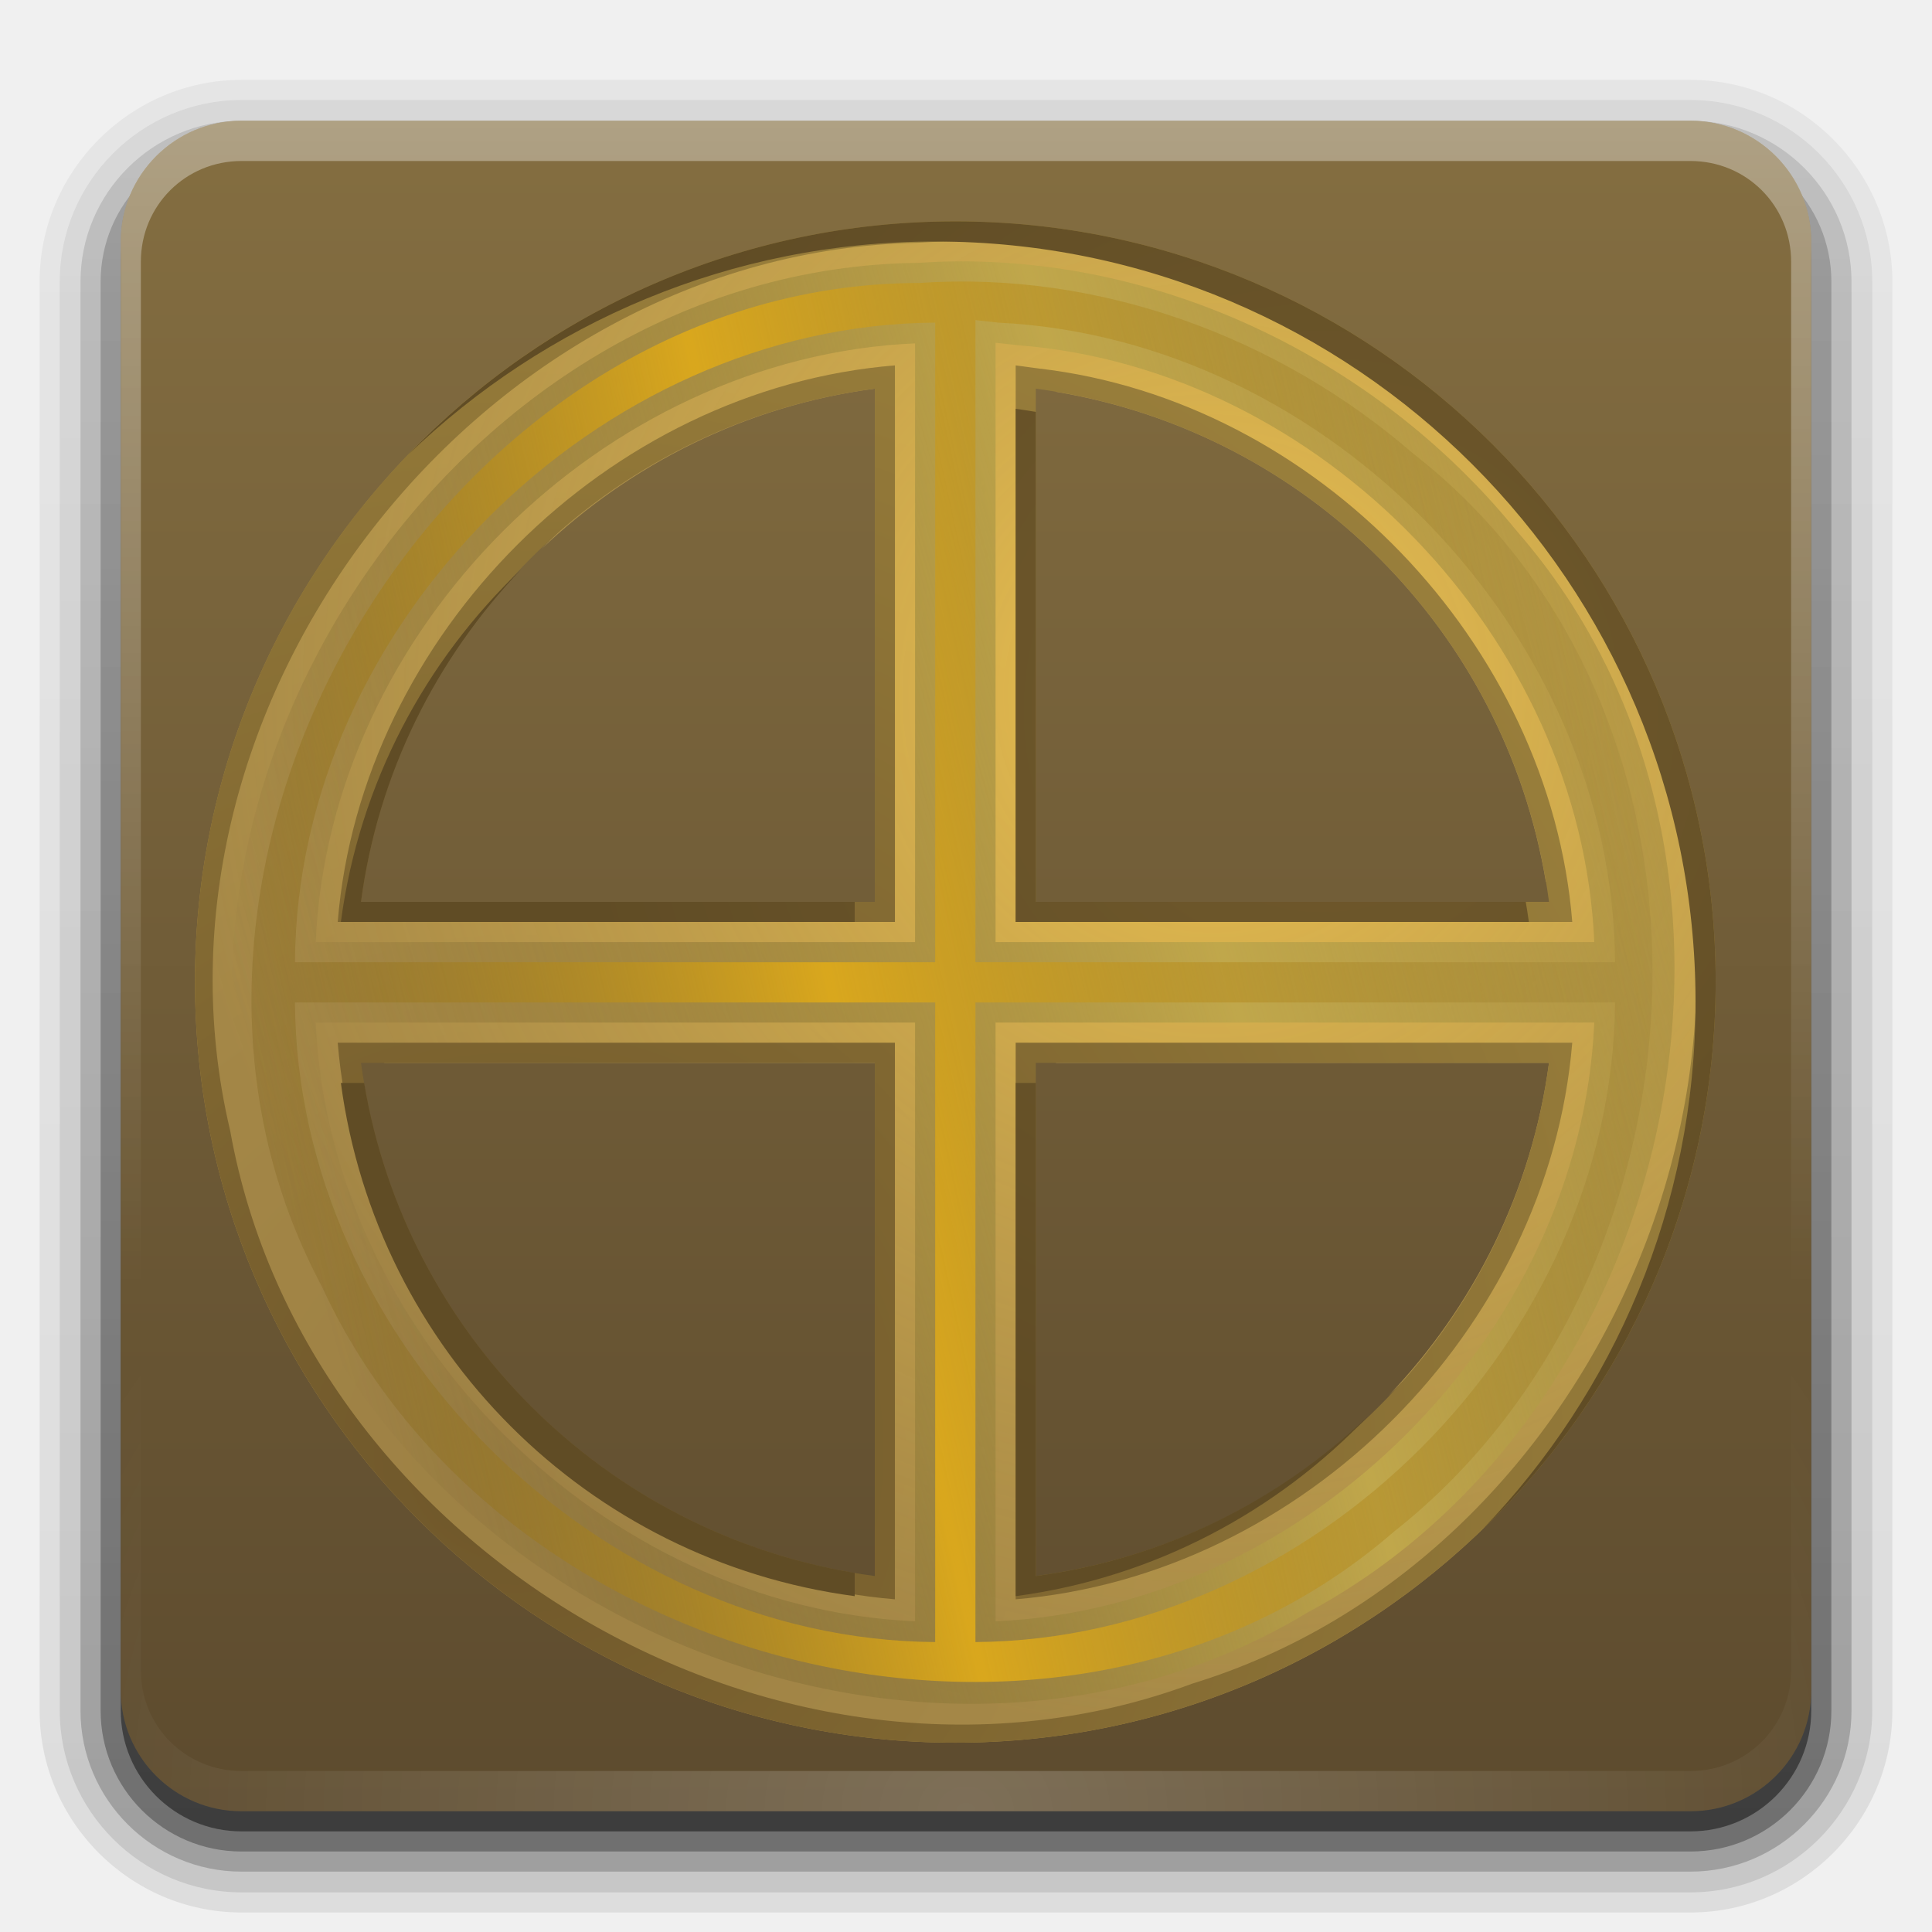
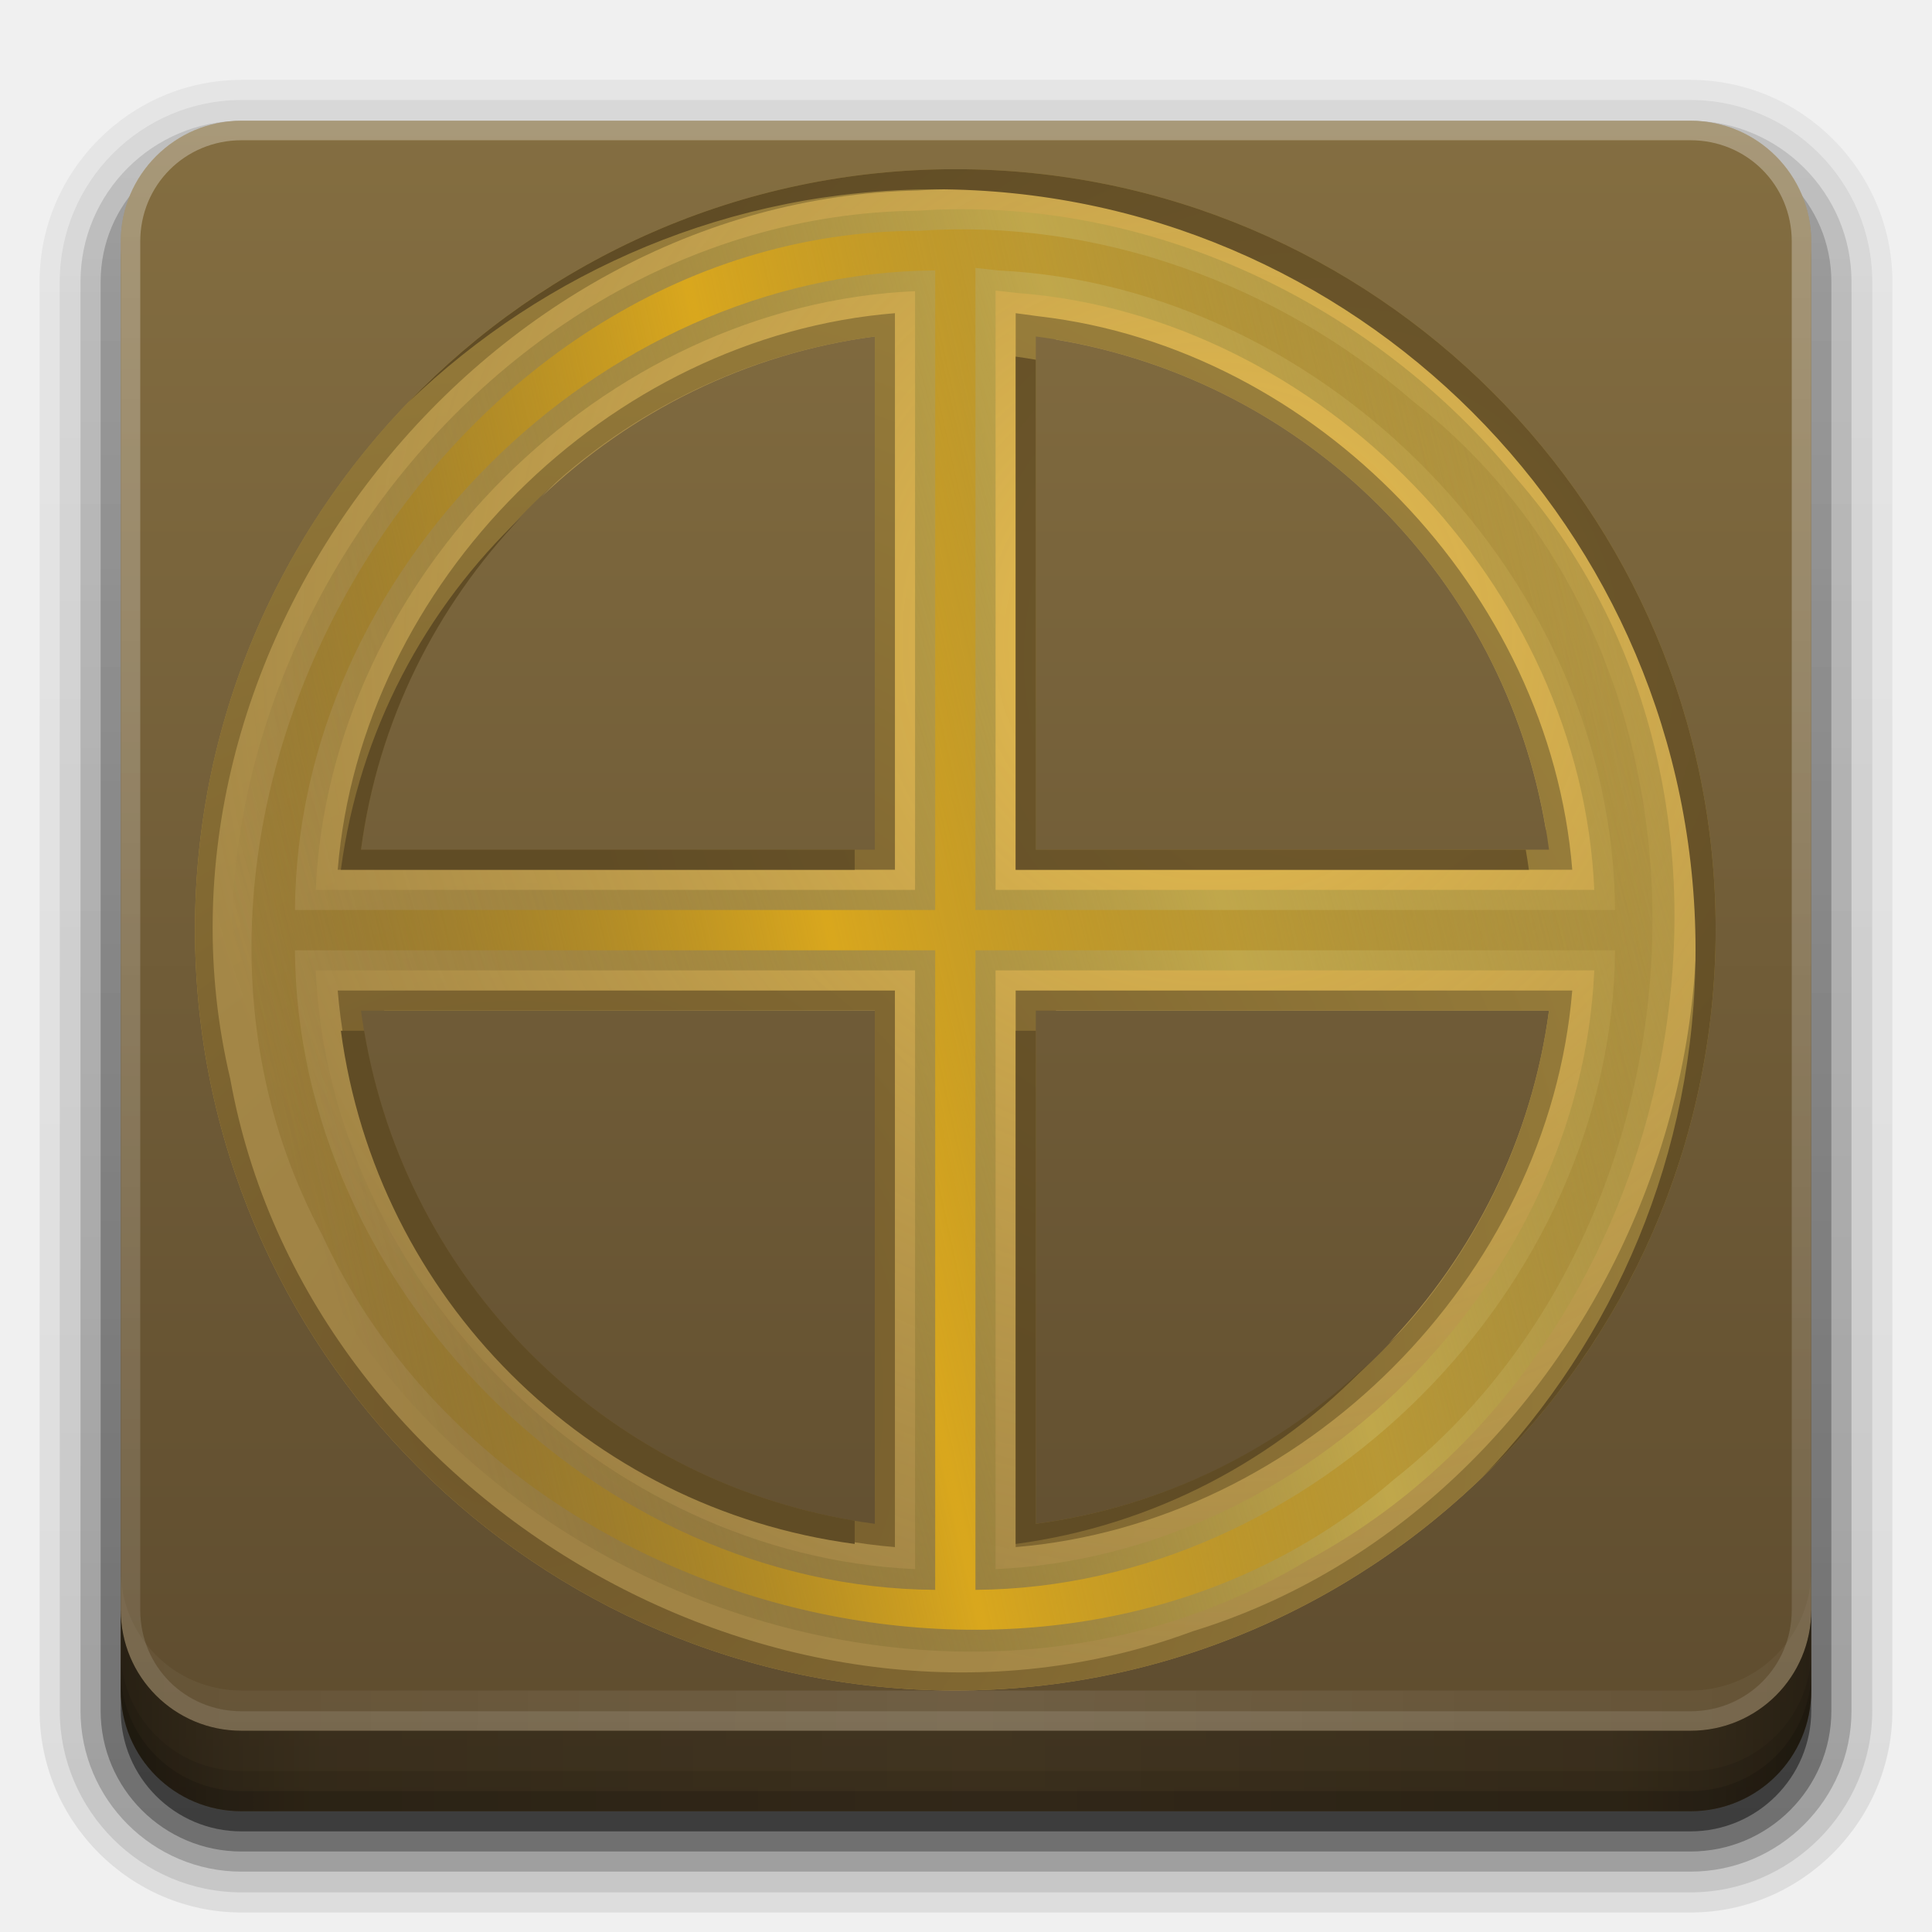
<svg xmlns="http://www.w3.org/2000/svg" xmlns:xlink="http://www.w3.org/1999/xlink" version="1.0" width="96" height="96" id="svg2408">
  <defs id="defs2410">
    <linearGradient id="linearGradient3927">
      <stop id="stop3929" offset="0" style="stop-color:#554321;stop-opacity:0;" />
      <stop style="stop-color:#d9a71d;stop-opacity:1;" offset="0.465" id="stop3931" />
      <stop id="stop3933" offset="1" style="stop-color:#7e6931;stop-opacity:0;" />
    </linearGradient>
    <linearGradient id="linearGradient3897">
      <stop style="stop-color:#ebc04e;stop-opacity:1;" offset="0" id="stop3899" />
      <stop style="stop-color:#bd9d55;stop-opacity:0.6;" offset="1" id="stop3901" />
    </linearGradient>
    <linearGradient id="linearGradient3889">
      <stop style="stop-color:#554521;stop-opacity:0;" offset="0" id="stop3891" />
      <stop id="stop3923" offset="0.5" style="stop-color:#c0a74b;stop-opacity:1;" />
      <stop style="stop-color:#7e6931;stop-opacity:0;" offset="1" id="stop3893" />
    </linearGradient>
    <linearGradient id="linearGradient3869">
      <stop style="stop-color:#715a2c;stop-opacity:1;" offset="0" id="stop3871" />
      <stop style="stop-color:#604c25;stop-opacity:1;" offset="1" id="stop3873" />
    </linearGradient>
    <linearGradient id="linearGradient3861">
      <stop style="stop-color:#c8ae71;stop-opacity:1;" offset="0" id="stop3863" />
      <stop style="stop-color:#a78841;stop-opacity:1;" offset="1" id="stop3865" />
    </linearGradient>
    <linearGradient id="linearGradient3855">
      <stop offset="0" style="stop-color:#5d4b2e;stop-opacity:1;" id="stop3857" />
      <stop offset="1" style="stop-color:#846e41;stop-opacity:1;" id="stop3859" />
    </linearGradient>
    <linearGradient id="linearGradient3847">
      <stop style="stop-color:#6e562a;stop-opacity:1;" offset="0" id="stop3849" />
      <stop style="stop-color:#a3883f;stop-opacity:1;" offset="1" id="stop3851" />
    </linearGradient>
    <linearGradient id="linearGradient4085">
      <stop id="stop4087" style="stop-color:#782121;stop-opacity:1" offset="0" />
      <stop id="stop4089" style="stop-color:#782121;stop-opacity:0" offset="1" />
    </linearGradient>
    <linearGradient id="linearGradient3694">
      <stop id="stop3696" style="stop-color:#e6e6e6;stop-opacity:1" offset="0" />
      <stop id="stop3698" style="stop-color:#f5f5f5;stop-opacity:1" offset="1" />
    </linearGradient>
    <linearGradient id="linearGradient3688">
      <stop id="stop3690" style="stop-color:#a5a5a5;stop-opacity:1;" offset="0" />
      <stop id="stop3692" style="stop-color:#cccccc;stop-opacity:1;" offset="1" />
    </linearGradient>
    <linearGradient x1="45.448" y1="92.54" x2="45.448" y2="7.017" id="ButtonShadow" gradientUnits="userSpaceOnUse" gradientTransform="scale(1.005865,0.994169)">
      <stop id="stop3750" style="stop-color:#000000;stop-opacity:1" offset="0" />
      <stop id="stop3752" style="stop-color:#000000;stop-opacity:0.588" offset="1" />
    </linearGradient>
    <linearGradient id="linearGradient3737">
      <stop id="stop3739" style="stop-color:#ffffff;stop-opacity:1" offset="0" />
      <stop id="stop3741" style="stop-color:#ffffff;stop-opacity:0" offset="1" />
    </linearGradient>
    <filter color-interpolation-filters="sRGB" id="filter3174">
      <feGaussianBlur id="feGaussianBlur3176" stdDeviation="1.71" />
    </filter>
-     <linearGradient x1="36.357" y1="6" x2="36.357" y2="63.893" id="linearGradient3188" xlink:href="#linearGradient3737" gradientUnits="userSpaceOnUse" />
+     <linearGradient x1="36.357" y1="6" x2="36.357" y2="63.893" id="linearGradient3188" xlink:href="#linearGradient3737" gradientUnits="userSpaceOnUse" gradientTransform="translate(-59.75565,0.466841)" />
    <filter x="-0.192" y="-0.192" width="1.384" height="1.384" color-interpolation-filters="sRGB" id="filter3794">
      <feGaussianBlur id="feGaussianBlur3796" stdDeviation="5.28" />
    </filter>
    <linearGradient x1="48" y1="20.221" x2="48" y2="138.661" id="linearGradient3613" xlink:href="#linearGradient3737" gradientUnits="userSpaceOnUse" />
-     <radialGradient cx="48" cy="90.172" r="42" fx="48" fy="90.172" id="radialGradient3619" xlink:href="#linearGradient3737" gradientUnits="userSpaceOnUse" gradientTransform="matrix(1.157313,0,0,0.9959077,-7.551021,0.1971319)" />
+     <radialGradient cx="48" cy="90.172" r="42" fx="48" fy="90.172" id="radialGradient3619" xlink:href="#linearGradient3737" gradientUnits="userSpaceOnUse" gradientTransform="matrix(1.157313,0,0,0.9959077,-15.48732,2.998178)" />
    <clipPath id="clipPath3613">
      <rect width="84" height="84" rx="6" ry="6" x="6" y="6" id="rect3615" style="fill:#ffffff;fill-opacity:1;fill-rule:nonzero;stroke:none" />
    </clipPath>
    <linearGradient x1="48" y1="90" x2="48" y2="5.988" id="linearGradient3617" xlink:href="#linearGradient3855" gradientUnits="userSpaceOnUse" />
    <linearGradient x1="45.448" y1="92.54" x2="45.448" y2="7.017" id="ButtonShadow-0" gradientUnits="userSpaceOnUse" gradientTransform="matrix(1.005865,0,0,0.994169,100,0)">
      <stop id="stop3750-8" style="stop-color:#000000;stop-opacity:1" offset="0" />
      <stop id="stop3752-5" style="stop-color:#000000;stop-opacity:0.588" offset="1" />
    </linearGradient>
    <linearGradient x1="32.251" y1="6.132" x2="32.251" y2="90.239" id="linearGradient3780" xlink:href="#ButtonShadow-0" gradientUnits="userSpaceOnUse" gradientTransform="matrix(1.02381,0,0,1.011905,-1.142857,-98.07143)" />
    <linearGradient x1="32.251" y1="6.132" x2="32.251" y2="90.239" id="linearGradient3772" xlink:href="#ButtonShadow-0" gradientUnits="userSpaceOnUse" gradientTransform="matrix(1.02381,0,0,1.011905,-1.142857,-98.07143)" />
    <linearGradient x1="32.251" y1="6.132" x2="32.251" y2="90.239" id="linearGradient3725" xlink:href="#ButtonShadow-0" gradientUnits="userSpaceOnUse" gradientTransform="matrix(1.02381,0,0,1.011905,-1.142857,-98.07143)" />
    <linearGradient x1="32.251" y1="6.132" x2="32.251" y2="90.239" id="linearGradient3721" xlink:href="#ButtonShadow-0" gradientUnits="userSpaceOnUse" gradientTransform="translate(0,-97)" />
    <linearGradient x1="32.251" y1="6.132" x2="32.251" y2="90.239" id="linearGradient3026" xlink:href="#ButtonShadow-0" gradientUnits="userSpaceOnUse" gradientTransform="matrix(1.02381,0,0,1.011905,-1.142857,-98.07143)" />
    <linearGradient x1="-73.494" y1="72.699" x2="-50.244" y2="159.476" id="linearGradient4018" xlink:href="#linearGradient3694" gradientUnits="userSpaceOnUse" gradientTransform="matrix(0.591361,-0.1584473,-0.1584473,-0.591361,103.3541,108.2999)" />
    <linearGradient x1="-73.494" y1="72.699" x2="-50.244" y2="159.476" id="linearGradient4071" xlink:href="#linearGradient3694" gradientUnits="userSpaceOnUse" gradientTransform="matrix(0.591361,-0.1584473,-0.1584473,-0.591361,103.3541,109.2999)" />
    <linearGradient x1="58" y1="19" x2="58" y2="120" id="linearGradient4091" xlink:href="#linearGradient4085" gradientUnits="userSpaceOnUse" />
    <radialGradient xlink:href="#linearGradient3847" id="radialGradient3853" cx="25.562" cy="72.123" fx="25.562" fy="72.123" r="37.781" gradientTransform="matrix(2.058387,0,0,2.059238,-27.05465,-76.38529)" gradientUnits="userSpaceOnUse" />
    <radialGradient xlink:href="#linearGradient3861" id="radialGradient3867" cx="46.469" cy="49.797" fx="46.469" fy="49.797" r="37.781" gradientTransform="matrix(1,0,0,1.000414,0,-0.02059424)" gradientUnits="userSpaceOnUse" />
    <radialGradient xlink:href="#linearGradient3869" id="radialGradient3875" cx="66.711" cy="34.328" fx="66.711" fy="34.328" r="37.781" gradientTransform="matrix(1,0,0,1.000414,0,-0.01976711)" gradientUnits="userSpaceOnUse" />
    <radialGradient xlink:href="#linearGradient3847" id="radialGradient3879" gradientUnits="userSpaceOnUse" gradientTransform="matrix(2.058387,0,0,2.059238,-27.05465,-76.38529)" cx="25.562" cy="72.123" fx="25.562" fy="72.123" r="37.781" />
    <linearGradient xlink:href="#linearGradient3889" id="linearGradient3895" x1="11.516" y1="48.825" x2="103.267" y2="22.786" gradientUnits="userSpaceOnUse" />
    <radialGradient xlink:href="#linearGradient3897" id="radialGradient3903" cx="60.243" cy="34.464" fx="60.243" fy="34.464" r="36.872" gradientTransform="matrix(1.397622,0,0,1.396878,-23.95395,-13.67015)" gradientUnits="userSpaceOnUse" />
    <radialGradient xlink:href="#linearGradient3869" id="radialGradient3909" gradientUnits="userSpaceOnUse" gradientTransform="matrix(1,0,0,1.000414,0,-0.01976711)" cx="66.711" cy="34.328" fx="66.711" fy="34.328" r="37.781" />
    <radialGradient xlink:href="#linearGradient3869" id="radialGradient3912" gradientUnits="userSpaceOnUse" gradientTransform="matrix(1,0,0,1.000414,-1,0.9802329)" cx="66.711" cy="34.328" fx="66.711" fy="34.328" r="37.781" />
    <radialGradient xlink:href="#linearGradient3861" id="radialGradient3916" gradientUnits="userSpaceOnUse" gradientTransform="matrix(1,0,0,1.000414,1,-1.020594)" cx="46.469" cy="49.797" fx="46.469" fy="49.797" r="37.781" />
    <radialGradient xlink:href="#linearGradient3861" id="radialGradient3919" gradientUnits="userSpaceOnUse" gradientTransform="matrix(1,0,0,1.000414,1,-1.020594)" cx="46.469" cy="49.797" fx="46.469" fy="49.797" r="37.781" />
    <linearGradient xlink:href="#linearGradient3927" id="linearGradient3925" gradientUnits="userSpaceOnUse" x1="-1.49" y1="55.328" x2="74.892" y2="46.453" />
    <linearGradient xlink:href="#linearGradient3927" id="linearGradient3937" gradientUnits="userSpaceOnUse" x1="-1.49" y1="55.328" x2="89.03" y2="35.457" />
+     <linearGradient id="linearGradient4390" x1="48" x2="48" y1="88" y2="-40" gradientTransform="matrix(1,0,0,-1,0,92)" gradientUnits="userSpaceOnUse" xlink:href="#linearGradient3737" />
+     <linearGradient id="linearGradient4429" x1="48" x2="112.12" y1="82" y2="82.455" gradientUnits="userSpaceOnUse" spreadMethod="reflect" xlink:href="#linearGradient3737" />
+     <linearGradient id="linearGradient3228" x1="90" x2="48" y1="88" y2="88" gradientUnits="userSpaceOnUse" spreadMethod="reflect">
+       <stop id="stop3894" stop-opacity=".588" offset="0" />
+       <stop id="stop3896" stop-opacity=".471" offset=".118" />
+       <stop id="stop3898" stop-opacity=".392" offset=".238" />
+       <stop id="stop3900" stop-opacity=".314" offset="1" />
+     </linearGradient>
  </defs>
  <g id="layer2" style="display:none">
    <rect width="86" height="85" rx="6" ry="6" x="5" y="7" id="rect3745" style="opacity:0.9;fill:url(#ButtonShadow);fill-opacity:1;fill-rule:nonzero;stroke:none;filter:url(#filter3174)" />
  </g>
  <g id="layer3">
    <path d="m 12,-95.031 c -5.511,0 -10.031,4.52 -10.031,10.031 l 0,71 c 0,5.511 4.52,10.031 10.031,10.031 l 72,0 c 5.511,0 10.031,-4.52 10.031,-10.031 l 0,-71 c 0,-5.511 -4.52,-10.031 -10.031,-10.031 l -72,0 z" transform="scale(1,-1)" id="path3786" style="opacity:0.08;fill:url(#linearGradient3026);fill-opacity:1;fill-rule:nonzero;stroke:none;display:inline" />
    <path d="m 12,-94.031 c -4.972,0 -9.031,4.06 -9.031,9.031 l 0,71 c 0,4.972 4.06,9.031 9.031,9.031 l 72,0 c 4.972,0 9.031,-4.06 9.031,-9.031 l 0,-71 c 0,-4.972 -4.06,-9.031 -9.031,-9.031 l -72,0 z" transform="scale(1,-1)" id="path3778" style="opacity:0.1;fill:url(#linearGradient3780);fill-opacity:1;fill-rule:nonzero;stroke:none;display:inline" />
    <path d="m 12,-93 c -4.409,0 -8,3.591 -8,8 l 0,71 c 0,4.409 3.591,8 8,8 l 72,0 c 4.409,0 8,-3.591 8,-8 l 0,-71 c 0,-4.409 -3.591,-8 -8,-8 l -72,0 z" transform="scale(1,-1)" id="path3770" style="opacity:0.2;fill:url(#linearGradient3772);fill-opacity:1;fill-rule:nonzero;stroke:none;display:inline" />
    <rect width="86" height="85" rx="7" ry="7" x="5" y="-92" transform="scale(1,-1)" id="rect3723" style="opacity:0.3;fill:url(#linearGradient3725);fill-opacity:1;fill-rule:nonzero;stroke:none;display:inline" />
    <rect width="84" height="84" rx="6" ry="6" x="6" y="-91" transform="scale(1,-1)" id="rect3716" style="opacity:0.45;fill:url(#linearGradient3721);fill-opacity:1;fill-rule:nonzero;stroke:none;display:inline" />
  </g>
  <g id="layer1">
    <rect width="84" height="84" rx="6" ry="6" x="6" y="6" id="rect2419" style="fill:url(#linearGradient3617);fill-opacity:1.0;fill-rule:nonzero;stroke:none" />
-     <path d="M 12,6 C 8.676,6 6,8.676 6,12 l 0,2 0,68 0,2 c 0,0.335 0.041,0.651 0.094,0.969 0.049,0.296 0.097,0.597 0.188,0.875 0.01,0.03 0.021,0.064 0.031,0.094 0.099,0.288 0.235,0.547 0.375,0.812 0.145,0.274 0.316,0.536 0.5,0.781 0.184,0.246 0.374,0.473 0.594,0.688 0.44,0.428 0.943,0.815 1.5,1.094 0.279,0.14 0.573,0.247 0.875,0.344 -0.256,-0.1 -0.487,-0.236 -0.719,-0.375 -0.007,-0.004 -0.024,0.004 -0.031,0 -0.032,-0.019 -0.062,-0.043 -0.094,-0.062 -0.12,-0.077 -0.231,-0.164 -0.344,-0.25 -0.106,-0.081 -0.213,-0.161 -0.312,-0.25 C 8.478,88.557 8.309,88.373 8.156,88.188 8.049,88.057 7.938,87.922 7.844,87.781 7.819,87.743 7.805,87.695 7.781,87.656 7.716,87.553 7.651,87.452 7.594,87.344 7.493,87.149 7.388,86.928 7.312,86.719 7.305,86.697 7.289,86.678 7.281,86.656 7.249,86.564 7.245,86.469 7.219,86.375 7.188,86.268 7.148,86.172 7.125,86.062 7.052,85.721 7,85.364 7,85 L 7,83 7,15 7,13 C 7,10.218 9.218,8 12,8 l 2,0 68,0 2,0 c 2.782,0 5,2.218 5,5 l 0,2 0,68 0,2 c 0,0.364 -0.052,0.721 -0.125,1.062 -0.044,0.207 -0.088,0.398 -0.156,0.594 -0.008,0.022 -0.023,0.041 -0.031,0.062 -0.063,0.174 -0.138,0.367 -0.219,0.531 -0.042,0.083 -0.079,0.17 -0.125,0.25 -0.055,0.097 -0.127,0.188 -0.188,0.281 -0.094,0.141 -0.205,0.276 -0.312,0.406 -0.143,0.174 -0.303,0.347 -0.469,0.5 -0.011,0.01 -0.02,0.021 -0.031,0.031 -0.138,0.126 -0.285,0.234 -0.438,0.344 -0.103,0.073 -0.204,0.153 -0.312,0.219 -0.007,0.004 -0.024,-0.004 -0.031,0 -0.232,0.139 -0.463,0.275 -0.719,0.375 0.302,-0.097 0.596,-0.204 0.875,-0.344 0.557,-0.279 1.06,-0.666 1.5,-1.094 0.22,-0.214 0.409,-0.442 0.594,-0.688 0.184,-0.246 0.355,-0.508 0.5,-0.781 0.14,-0.265 0.276,-0.525 0.375,-0.812 0.01,-0.031 0.021,-0.063 0.031,-0.094 0.09,-0.278 0.139,-0.579 0.188,-0.875 C 89.959,84.651 90,84.335 90,84 l 0,-2 0,-68 0,-2 C 90,8.676 87.324,6 84,6 L 12,6 z" id="rect3728" style="opacity:0.35;fill:url(#linearGradient3188);fill-opacity:1;fill-rule:nonzero;stroke:none" />
-     <path d="M 12,90 C 8.676,90 6,87.324 6,84 L 6,82 6,14 6,12 c 0,-0.335 0.041,-0.651 0.094,-0.969 0.049,-0.296 0.097,-0.597 0.188,-0.875 C 6.291,10.126 6.302,10.093 6.312,10.062 6.411,9.775 6.547,9.515 6.688,9.25 6.832,8.976 7.003,8.714 7.188,8.469 7.372,8.223 7.561,7.995 7.781,7.781 8.221,7.353 8.724,6.967 9.281,6.688 9.56,6.548 9.855,6.441 10.156,6.344 9.9,6.444 9.67,6.58 9.438,6.719 c -0.007,0.004 -0.024,-0.004 -0.031,0 -0.032,0.019 -0.062,0.043 -0.094,0.062 -0.12,0.077 -0.231,0.164 -0.344,0.25 -0.106,0.081 -0.213,0.161 -0.312,0.25 C 8.478,7.443 8.309,7.627 8.156,7.812 8.049,7.943 7.938,8.078 7.844,8.219 7.819,8.257 7.805,8.305 7.781,8.344 7.716,8.447 7.651,8.548 7.594,8.656 7.493,8.851 7.388,9.072 7.312,9.281 7.305,9.303 7.289,9.322 7.281,9.344 7.249,9.436 7.245,9.531 7.219,9.625 7.188,9.732 7.148,9.828 7.125,9.938 7.052,10.279 7,10.636 7,11 l 0,2 0,68 0,2 c 0,2.782 2.218,5 5,5 l 2,0 68,0 2,0 c 2.782,0 5,-2.218 5,-5 l 0,-2 0,-68 0,-2 C 89,10.636 88.948,10.279 88.875,9.938 88.831,9.731 88.787,9.54 88.719,9.344 88.711,9.322 88.695,9.303 88.688,9.281 88.625,9.108 88.549,8.914 88.469,8.75 88.427,8.667 88.39,8.58 88.344,8.5 88.289,8.403 88.217,8.312 88.156,8.219 88.062,8.078 87.951,7.943 87.844,7.812 87.701,7.638 87.541,7.466 87.375,7.312 87.364,7.302 87.355,7.291 87.344,7.281 87.205,7.156 87.059,7.047 86.906,6.938 86.804,6.864 86.702,6.784 86.594,6.719 c -0.007,-0.004 -0.024,0.004 -0.031,0 -0.232,-0.139 -0.463,-0.275 -0.719,-0.375 0.302,0.097 0.596,0.204 0.875,0.344 0.557,0.279 1.06,0.666 1.5,1.094 0.22,0.214 0.409,0.442 0.594,0.688 0.184,0.246 0.355,0.508 0.5,0.781 0.14,0.265 0.276,0.525 0.375,0.812 0.01,0.031 0.021,0.063 0.031,0.094 0.09,0.278 0.139,0.579 0.188,0.875 C 89.959,11.349 90,11.665 90,12 l 0,2 0,68 0,2 c 0,3.324 -2.676,6 -6,6 l -72,0 z" id="path3615" style="opacity:0.2;fill:url(#radialGradient3619);fill-opacity:1;fill-rule:nonzero;stroke:none" />
-     <path style="font-size:medium;font-style:normal;font-variant:normal;font-weight:normal;font-stretch:normal;text-indent:0;text-align:start;text-decoration:none;line-height:normal;letter-spacing:normal;word-spacing:normal;text-transform:none;direction:ltr;block-progression:tb;writing-mode:lr-tb;text-anchor:start;baseline-shift:baseline;color:#000000;fill:url(#radialGradient3919);fill-opacity:1;stroke:none;stroke-width:7.048;marker:none;visibility:visible;display:inline;overflow:visible;enable-background:accumulate;font-family:Sans;-inkscape-font-specification:Sans" d="m 44.469,18.312 c -6.896,0.914 -13.008,4.2 -17.562,8.969 4.435,-4.222 10.159,-7.12 16.562,-7.969 l 0,24.5 1,0 0,-25.5 z m 8,0 0,1.156 C 64.955,21.56 74.729,31.327 76.812,43.812 l 1.156,0 c -1.762,-13.29 -12.21,-23.729 -25.5,-25.5 z m -31.188,3.281 C 14.143,28.472 9.688,38.116 9.688,48.781 c 0,20.822 16.959,37.812 37.781,37.812 10.665,0 20.309,-4.447 27.188,-11.594 -6.799,6.559 -16.03,10.594 -26.188,10.594 -20.822,0 -37.781,-16.99 -37.781,-37.812 0,-10.157 4.043,-19.389 10.594,-26.188 z M 18.938,51.812 c 0.045,0.332 0.101,0.671 0.156,1 l 24.375,0 0,24.344 c 0.329,0.055 0.668,0.112 1,0.156 l 0,-25.5 -25.531,0 z m 33.531,0 0,1 24.5,0 C 76.112,59.204 73.223,64.915 69,69.344 73.769,64.795 77.047,58.696 77.969,51.812 l -25.5,0 z" id="path3845" />
-     <path style="font-size:medium;font-style:normal;font-variant:normal;font-weight:normal;font-stretch:normal;text-indent:0;text-align:start;text-decoration:none;line-height:normal;letter-spacing:normal;word-spacing:normal;text-transform:none;direction:ltr;block-progression:tb;writing-mode:lr-tb;text-anchor:start;baseline-shift:baseline;color:#000000;fill:url(#radialGradient3853);fill-opacity:1;stroke:none;stroke-width:7.048;marker:none;visibility:visible;display:inline;overflow:visible;enable-background:accumulate;font-family:Sans;-inkscape-font-specification:Sans" d="M 47.469 11 C 26.647 11 9.688 27.959 9.688 48.781 C 9.688 69.603 26.647 86.594 47.469 86.594 C 68.291 86.594 85.25 69.603 85.25 48.781 C 85.25 27.959 68.291 11 47.469 11 z M 43.469 19.312 L 43.469 44.812 L 17.938 44.812 C 19.7 31.516 30.169 21.076 43.469 19.312 z M 51.469 19.312 C 64.759 21.084 75.207 31.523 76.969 44.812 L 51.469 44.812 L 51.469 19.312 z M 17.938 52.812 L 43.469 52.812 L 43.469 78.312 C 30.184 76.546 19.717 66.093 17.938 52.812 z M 51.469 52.812 L 76.969 52.812 C 75.19 66.087 64.745 76.539 51.469 78.312 L 51.469 52.812 z " id="path3809" />
-     <path style="font-size:medium;font-style:normal;font-variant:normal;font-weight:normal;font-stretch:normal;text-indent:0;text-align:start;text-decoration:none;line-height:normal;letter-spacing:normal;word-spacing:normal;text-transform:none;direction:ltr;block-progression:tb;writing-mode:lr-tb;text-anchor:start;baseline-shift:baseline;color:#000000;fill:url(#radialGradient3903);fill-opacity:1;stroke:none;stroke-width:7.048;marker:none;visibility:visible;display:inline;overflow:visible;enable-background:accumulate;font-family:Sans;-inkscape-font-specification:Sans" d="M 45.594,12.062 C 23.839,12.499 6.406,34.963 11.438,56.188 15.221,77.265 39.22,91.109 59.25,83.656 79.229,77.528 90.235,52.586 81,33.656 75,20.173 60.538,11.084 45.594,12.062 z m -1.125,7.25 c 0,8.833 0,17.667 0,26.5 -9.229,0 -18.458,0 -27.688,0 1.166,-14.287 13.429,-26.502 27.688,-27.656 l 0,1 0,0.156 z m 7.156,-1 c 13.789,1.592 25.381,13.683 26.5,27.5 -9.219,0 -18.438,0 -27.656,0 0,-9.219 0,-18.438 0,-27.656 l 0.991,0.134 0.165,0.022 z m -33.688,33.5 c 8.844,0 17.688,0 26.531,0 0,9.219 0,18.438 0,27.656 C 30.18,78.29 17.95,66.092 16.781,51.812 l 1,0 0.156,0 z m 33.531,0 c 8.885,0 17.771,0 26.656,0 -1.185,14.274 -13.386,26.471 -27.656,27.656 0,-9.219 0,-18.438 0,-27.656 l 1,0 z" id="path3877" />
-     <path style="font-size:medium;font-style:normal;font-variant:normal;font-weight:normal;font-stretch:normal;text-indent:0;text-align:start;text-decoration:none;line-height:normal;letter-spacing:normal;word-spacing:normal;text-transform:none;direction:ltr;block-progression:tb;writing-mode:lr-tb;text-anchor:start;baseline-shift:baseline;color:#000000;fill:url(#linearGradient3895);fill-opacity:1;stroke:none;stroke-width:7.048;marker:none;visibility:visible;display:inline;overflow:visible;enable-background:accumulate;font-family:Sans;-inkscape-font-specification:Sans" d="M 45.625,13.062 C 22.682,13.3 5.322,39.209 13.625,60.688 20.221,80.783 46.522,91.268 64.969,80.125 83.597,70.136 89.515,42.577 75.353,26.368 68.25,17.621 56.98,12.29 45.625,13.062 z m 4.969,4.094 c 15.015,1.165 27.969,14.537 28.625,29.656 -9.917,0 -19.833,0 -29.75,0 0,-9.927 0,-19.854 0,-29.781 l 0.994,0.11 0.131,0.015 z m -5.125,1 c 0,9.552 0,19.104 0,28.656 -9.927,0 -19.854,0 -29.781,0 0.676,-15.514 14.268,-29.075 29.781,-29.75 l 0,1 0,0.094 z M 16.781,50.812 c 9.562,0 19.125,0 28.688,0 0,9.917 0,19.833 0,29.75 C 29.948,79.877 16.381,66.357 15.688,50.812 l 1,0 0.094,0 z m 33.688,0 c 9.583,0 19.167,0 28.75,0 -0.685,15.504 -14.248,29.065 -29.75,29.75 0,-9.917 0,-19.833 0,-29.75 l 1,0 z" id="path3885" />
-     <path style="font-size:medium;font-style:normal;font-variant:normal;font-weight:normal;font-stretch:normal;text-indent:0;text-align:start;text-decoration:none;line-height:normal;letter-spacing:normal;word-spacing:normal;text-transform:none;direction:ltr;block-progression:tb;writing-mode:lr-tb;text-anchor:start;baseline-shift:baseline;color:#000000;fill:url(#linearGradient3937);fill-opacity:1;stroke:none;stroke-width:7.048;marker:none;visibility:visible;display:inline;overflow:visible;enable-background:accumulate;font-family:Sans;-inkscape-font-specification:Sans" d="M 45.688,14.062 C 21.895,14.067 4.827,43.095 16,63.938 24.864,83.183 52.93,90.302 69.281,76.094 85.472,63.32 86.934,35.587 70.25,22.562 63.528,16.727 54.578,13.447 45.688,14.062 z m 3.906,1.969 C 65.933,16.824 80.153,31.409 80.25,47.812 c -10.594,0 -21.188,0 -31.781,0 0,-10.635 0,-21.271 0,-31.906 l 0.994,0.11 0.131,0.015 z m -3.125,1.031 c 0,10.25 0,20.5 0,30.75 -10.604,0 -21.208,0 -31.812,0 0.097,-16.769 15.04,-31.679 31.812,-31.781 l 0,1 0,0.031 z m -30.781,32.75 c 10.26,0 20.521,0 30.781,0 0,10.594 0,21.188 0,31.781 C 29.681,81.481 14.76,66.586 14.656,49.812 l 1,0 0.031,0 z m 33.781,0 c 10.26,0 20.521,0 30.781,0 -0.119,16.78 -15.001,31.662 -31.781,31.781 0,-10.594 0,-21.188 0,-31.781 l 1,0 z" id="path3921" />
-     <path style="font-size:medium;font-style:normal;font-variant:normal;font-weight:normal;font-stretch:normal;text-indent:0;text-align:start;text-decoration:none;line-height:normal;letter-spacing:normal;word-spacing:normal;text-transform:none;direction:ltr;block-progression:tb;writing-mode:lr-tb;text-anchor:start;baseline-shift:baseline;color:#000000;fill:url(#radialGradient3912);fill-opacity:1;stroke:none;stroke-width:7.048;marker:none;visibility:visible;display:inline;overflow:visible;enable-background:accumulate;font-family:Sans;-inkscape-font-specification:Sans" d="M 47.469,11 C 36.804,11 27.16,15.455 20.281,22.594 27.08,16.043 36.311,12 46.469,12 67.291,12 84.25,28.959 84.25,49.781 84.25,59.939 80.207,69.194 73.656,76 80.795,69.114 85.25,59.446 85.25,48.781 85.25,27.959 68.291,11 47.469,11 z m 3,9.312 0,25.5 25.5,0 c -0.044,-0.333 -0.101,-0.671 -0.156,-1 l -24.344,0 0,-24.344 c -0.329,-0.055 -0.667,-0.112 -1,-0.156 z m -24.562,7.969 C 21.13,32.828 17.852,38.918 16.938,45.812 l 25.531,0 0,-1 -24.531,0 c 0.849,-6.402 3.739,-12.103 7.969,-16.531 z M 16.938,53.812 c 1.779,13.281 12.246,23.734 25.531,25.5 l 0,-1.156 C 29.986,76.069 20.194,66.291 18.094,53.812 l -1.156,0 z m 33.531,0 0,25.5 C 57.353,78.393 63.452,75.114 68,70.344 63.572,74.568 57.861,77.459 51.469,78.312 l 0,-24.5 -1,0 z" id="path3907" />
+     <g id="g948" transform="translate(0,-2.59375)">
+       <path id="path3845" d="m 44.469,18.312 c -6.896,0.914 -13.008,4.2 -17.562,8.969 4.435,-4.222 10.159,-7.12 16.562,-7.969 v 24.5 h 1 z m 8,0 v 1.156 C 64.955,21.56 74.729,31.327 76.812,43.812 h 1.156 c -1.762,-13.29 -12.21,-23.729 -25.5,-25.5 z m -31.188,3.281 C 14.143,28.472 9.688,38.116 9.688,48.781 c 0,20.822 16.959,37.812 37.781,37.812 10.665,0 20.309,-4.447 27.188,-11.594 -6.799,6.559 -16.03,10.594 -26.188,10.594 -20.822,0 -37.781,-16.99 -37.781,-37.812 0,-10.157 4.043,-19.389 10.594,-26.188 z M 18.938,51.812 c 0.045,0.332 0.101,0.671 0.156,1 h 24.375 v 24.344 c 0.329,0.055 0.668,0.112 1,0.156 v -25.5 z m 33.531,0 v 1 h 24.5 C 76.112,59.204 73.223,64.915 69,69.344 73.769,64.795 77.047,58.696 77.969,51.812 Z" style="color:#000000;font-style:normal;font-variant:normal;font-weight:normal;font-stretch:normal;font-size:medium;line-height:normal;font-family:Sans;-inkscape-font-specification:Sans;text-indent:0;text-align:start;text-decoration:none;text-decoration-line:none;letter-spacing:normal;word-spacing:normal;text-transform:none;writing-mode:lr-tb;direction:ltr;baseline-shift:baseline;text-anchor:start;display:inline;overflow:visible;visibility:visible;fill:url(#radialGradient3919);fill-opacity:1;stroke:none;stroke-width:7.048;marker:none;enable-background:accumulate" />
+       <path id="path3809" d="M 47.469,11 C 26.647,11 9.688,27.959 9.688,48.781 c 0,20.822 16.959,37.812 37.781,37.812 C 68.291,86.594 85.25,69.603 85.25,48.781 85.25,27.959 68.291,11 47.469,11 Z m -4,8.312 v 25.5 H 17.938 c 1.763,-13.296 12.232,-23.737 25.531,-25.5 z m 8,0 c 13.29,1.771 23.738,12.21 25.5,25.5 h -25.5 z m -33.531,33.5 h 25.531 v 25.5 C 30.184,76.546 19.717,66.093 17.938,52.812 Z m 33.531,0 h 25.5 c -1.779,13.274 -12.224,23.726 -25.5,25.5 z" style="color:#000000;font-style:normal;font-variant:normal;font-weight:normal;font-stretch:normal;font-size:medium;line-height:normal;font-family:Sans;-inkscape-font-specification:Sans;text-indent:0;text-align:start;text-decoration:none;text-decoration-line:none;letter-spacing:normal;word-spacing:normal;text-transform:none;writing-mode:lr-tb;direction:ltr;baseline-shift:baseline;text-anchor:start;display:inline;overflow:visible;visibility:visible;fill:url(#radialGradient3853);fill-opacity:1;stroke:none;stroke-width:7.048;marker:none;enable-background:accumulate" />
+       <path id="path3877" d="M 45.594,12.062 C 23.839,12.499 6.406,34.963 11.438,56.188 15.221,77.265 39.22,91.109 59.25,83.656 79.229,77.528 90.235,52.586 81,33.656 75,20.173 60.538,11.084 45.594,12.062 Z m -1.125,7.25 c 0,8.833 0,17.667 0,26.5 -9.229,0 -18.458,0 -27.688,0 1.166,-14.287 13.429,-26.502 27.688,-27.656 v 1 z m 7.156,-1 c 13.789,1.592 25.381,13.683 26.5,27.5 -9.219,0 -18.438,0 -27.656,0 0,-9.219 0,-18.438 0,-27.656 l 0.991,0.134 0.165,0.022 z m -33.688,33.5 c 8.844,0 17.688,0 26.531,0 0,9.219 0,18.438 0,27.656 C 30.18,78.29 17.95,66.092 16.781,51.812 h 1 z m 33.531,0 c 8.885,0 17.771,0 26.656,0 -1.185,14.274 -13.386,26.471 -27.656,27.656 0,-9.219 0,-18.438 0,-27.656 z" style="color:#000000;font-style:normal;font-variant:normal;font-weight:normal;font-stretch:normal;font-size:medium;line-height:normal;font-family:Sans;-inkscape-font-specification:Sans;text-indent:0;text-align:start;text-decoration:none;text-decoration-line:none;letter-spacing:normal;word-spacing:normal;text-transform:none;writing-mode:lr-tb;direction:ltr;baseline-shift:baseline;text-anchor:start;display:inline;overflow:visible;visibility:visible;fill:url(#radialGradient3903);fill-opacity:1;stroke:none;stroke-width:7.048;marker:none;enable-background:accumulate" />
+       <path id="path3885" d="M 45.625,13.062 C 22.682,13.3 5.322,39.209 13.625,60.688 20.221,80.783 46.522,91.268 64.969,80.125 83.597,70.136 89.515,42.577 75.353,26.368 68.25,17.621 56.98,12.29 45.625,13.062 Z m 4.969,4.094 c 15.015,1.165 27.969,14.537 28.625,29.656 -9.917,0 -19.833,0 -29.75,0 0,-9.927 0,-19.854 0,-29.781 l 0.994,0.11 0.131,0.015 z m -5.125,1 c 0,9.552 0,19.104 0,28.656 -9.927,0 -19.854,0 -29.781,0 0.676,-15.514 14.268,-29.075 29.781,-29.75 v 1 z M 16.781,50.812 c 9.562,0 19.125,0 28.688,0 0,9.917 0,19.833 0,29.75 C 29.948,79.877 16.381,66.357 15.688,50.812 h 1 z m 33.688,0 c 9.583,0 19.167,0 28.75,0 -0.685,15.504 -14.248,29.065 -29.75,29.75 0,-9.917 0,-19.833 0,-29.75 z" style="color:#000000;font-style:normal;font-variant:normal;font-weight:normal;font-stretch:normal;font-size:medium;line-height:normal;font-family:Sans;-inkscape-font-specification:Sans;text-indent:0;text-align:start;text-decoration:none;text-decoration-line:none;letter-spacing:normal;word-spacing:normal;text-transform:none;writing-mode:lr-tb;direction:ltr;baseline-shift:baseline;text-anchor:start;display:inline;overflow:visible;visibility:visible;fill:url(#linearGradient3895);fill-opacity:1;stroke:none;stroke-width:7.048;marker:none;enable-background:accumulate" />
+       <path id="path3921" d="M 45.688,14.062 C 21.895,14.067 4.827,43.095 16,63.938 24.864,83.183 52.93,90.302 69.281,76.094 85.472,63.32 86.934,35.587 70.25,22.562 63.528,16.727 54.578,13.447 45.688,14.062 Z m 3.906,1.969 C 65.933,16.824 80.153,31.409 80.25,47.812 c -10.594,0 -21.188,0 -31.781,0 0,-10.635 0,-21.271 0,-31.906 l 0.994,0.11 0.131,0.015 z m -3.125,1.031 c 0,10.25 0,20.5 0,30.75 -10.604,0 -21.208,0 -31.812,0 0.097,-16.769 15.04,-31.679 31.812,-31.781 v 1 z m -30.781,32.75 c 10.26,0 20.521,0 30.781,0 0,10.594 0,21.188 0,31.781 C 29.681,81.481 14.76,66.586 14.656,49.812 h 1 z m 33.781,0 c 10.26,0 20.521,0 30.781,0 -0.119,16.78 -15.001,31.662 -31.781,31.781 0,-10.594 0,-21.188 0,-31.781 z" style="color:#000000;font-style:normal;font-variant:normal;font-weight:normal;font-stretch:normal;font-size:medium;line-height:normal;font-family:Sans;-inkscape-font-specification:Sans;text-indent:0;text-align:start;text-decoration:none;text-decoration-line:none;letter-spacing:normal;word-spacing:normal;text-transform:none;writing-mode:lr-tb;direction:ltr;baseline-shift:baseline;text-anchor:start;display:inline;overflow:visible;visibility:visible;fill:url(#linearGradient3937);fill-opacity:1;stroke:none;stroke-width:7.048;marker:none;enable-background:accumulate" />
+       <path id="path3907" d="M 47.469,11 C 36.804,11 27.16,15.455 20.281,22.594 27.08,16.043 36.311,12 46.469,12 67.291,12 84.25,28.959 84.25,49.781 84.25,59.939 80.207,69.194 73.656,76 80.795,69.114 85.25,59.446 85.25,48.781 85.25,27.959 68.291,11 47.469,11 Z m 3,9.312 v 25.5 h 25.5 c -0.044,-0.333 -0.101,-0.671 -0.156,-1 H 51.469 V 20.469 c -0.329,-0.055 -0.667,-0.112 -1,-0.156 z m -24.562,7.969 C 21.13,32.828 17.852,38.918 16.938,45.812 h 25.531 v -1 H 17.938 c 0.849,-6.402 3.739,-12.103 7.969,-16.531 z M 16.938,53.812 c 1.779,13.281 12.246,23.734 25.531,25.5 V 78.156 C 29.986,76.069 20.194,66.291 18.094,53.812 Z m 33.531,0 v 25.5 C 57.353,78.393 63.452,75.114 68,70.344 63.572,74.568 57.861,77.459 51.469,78.312 v -24.5 z" style="color:#000000;font-style:normal;font-variant:normal;font-weight:normal;font-stretch:normal;font-size:medium;line-height:normal;font-family:Sans;-inkscape-font-specification:Sans;text-indent:0;text-align:start;text-decoration:none;text-decoration-line:none;letter-spacing:normal;word-spacing:normal;text-transform:none;writing-mode:lr-tb;direction:ltr;baseline-shift:baseline;text-anchor:start;display:inline;overflow:visible;visibility:visible;fill:url(#radialGradient3912);fill-opacity:1;stroke:none;stroke-width:7.048;marker:none;enable-background:accumulate" />
+     </g>
+     <g id="g907">
+       <path id="rect4377" d="M 12,86 C 8.676,86 6,83.324 6,80 V 12 C 6,8.676 8.676,6 12,6 h 72 c 3.324,0 6,2.676 6,6 v 68 c 0,3.324 -2.676,6 -6,6 z m 0,-0.969 h 72 c 2.805,0 5.031,-2.226 5.031,-5.031 v -68 c 0,-2.805 -2.226,-5.031 -5.031,-5.031 h -72 c -2.805,0 -5.031,2.226 -5.031,5.031 v 68 c 0,2.805 2.226,5.031 5.031,5.031 z" style="opacity:0.3;fill:url(#linearGradient4390)" />
+       <path id="rect4414" d="m 6,78 v 2 c 0,3.324 2.676,6 6,6 h 72 c 3.324,0 6,-2.676 6,-6 v -2 c 0,3.324 -2.676,6 -6,6 H 12 C 8.676,84 6,81.324 6,78 Z" style="opacity:0.1;fill:url(#linearGradient4429)" />
+       <g id="layer4">
+         <path style="fill:url(#linearGradient3228)" d="m 6,80 v 4 c 0,3.324 2.676,6 6,6 h 72 c 3.324,0 6,-2.676 6,-6 v -4 c 0,3.324 -2.676,6 -6,6 H 12 C 8.676,86 6,83.324 6,80 Z" id="path3888" />
+         <path style="color:#000000;opacity:0.1" d="m 6,82 v 2 c 0,3.324 2.676,6 6,6 h 72 c 3.324,0 6,-2.676 6,-6 v -2 c 0,3.324 -2.676,6 -6,6 H 12 C 8.676,88 6,85.324 6,82 Z" id="rect4345" />
+         <path style="color:#000000;opacity:0.15" d="m 6,83 v 1 c 0,3.324 2.676,6 6,6 h 72 c 3.324,0 6,-2.676 6,-6 v -1 c 0,3.324 -2.676,6 -6,6 H 12 C 8.676,89 6,86.324 6,83 Z" id="rect4336" />
+       </g>
+     </g>
  </g>
  <g id="layer5" />
</svg>
